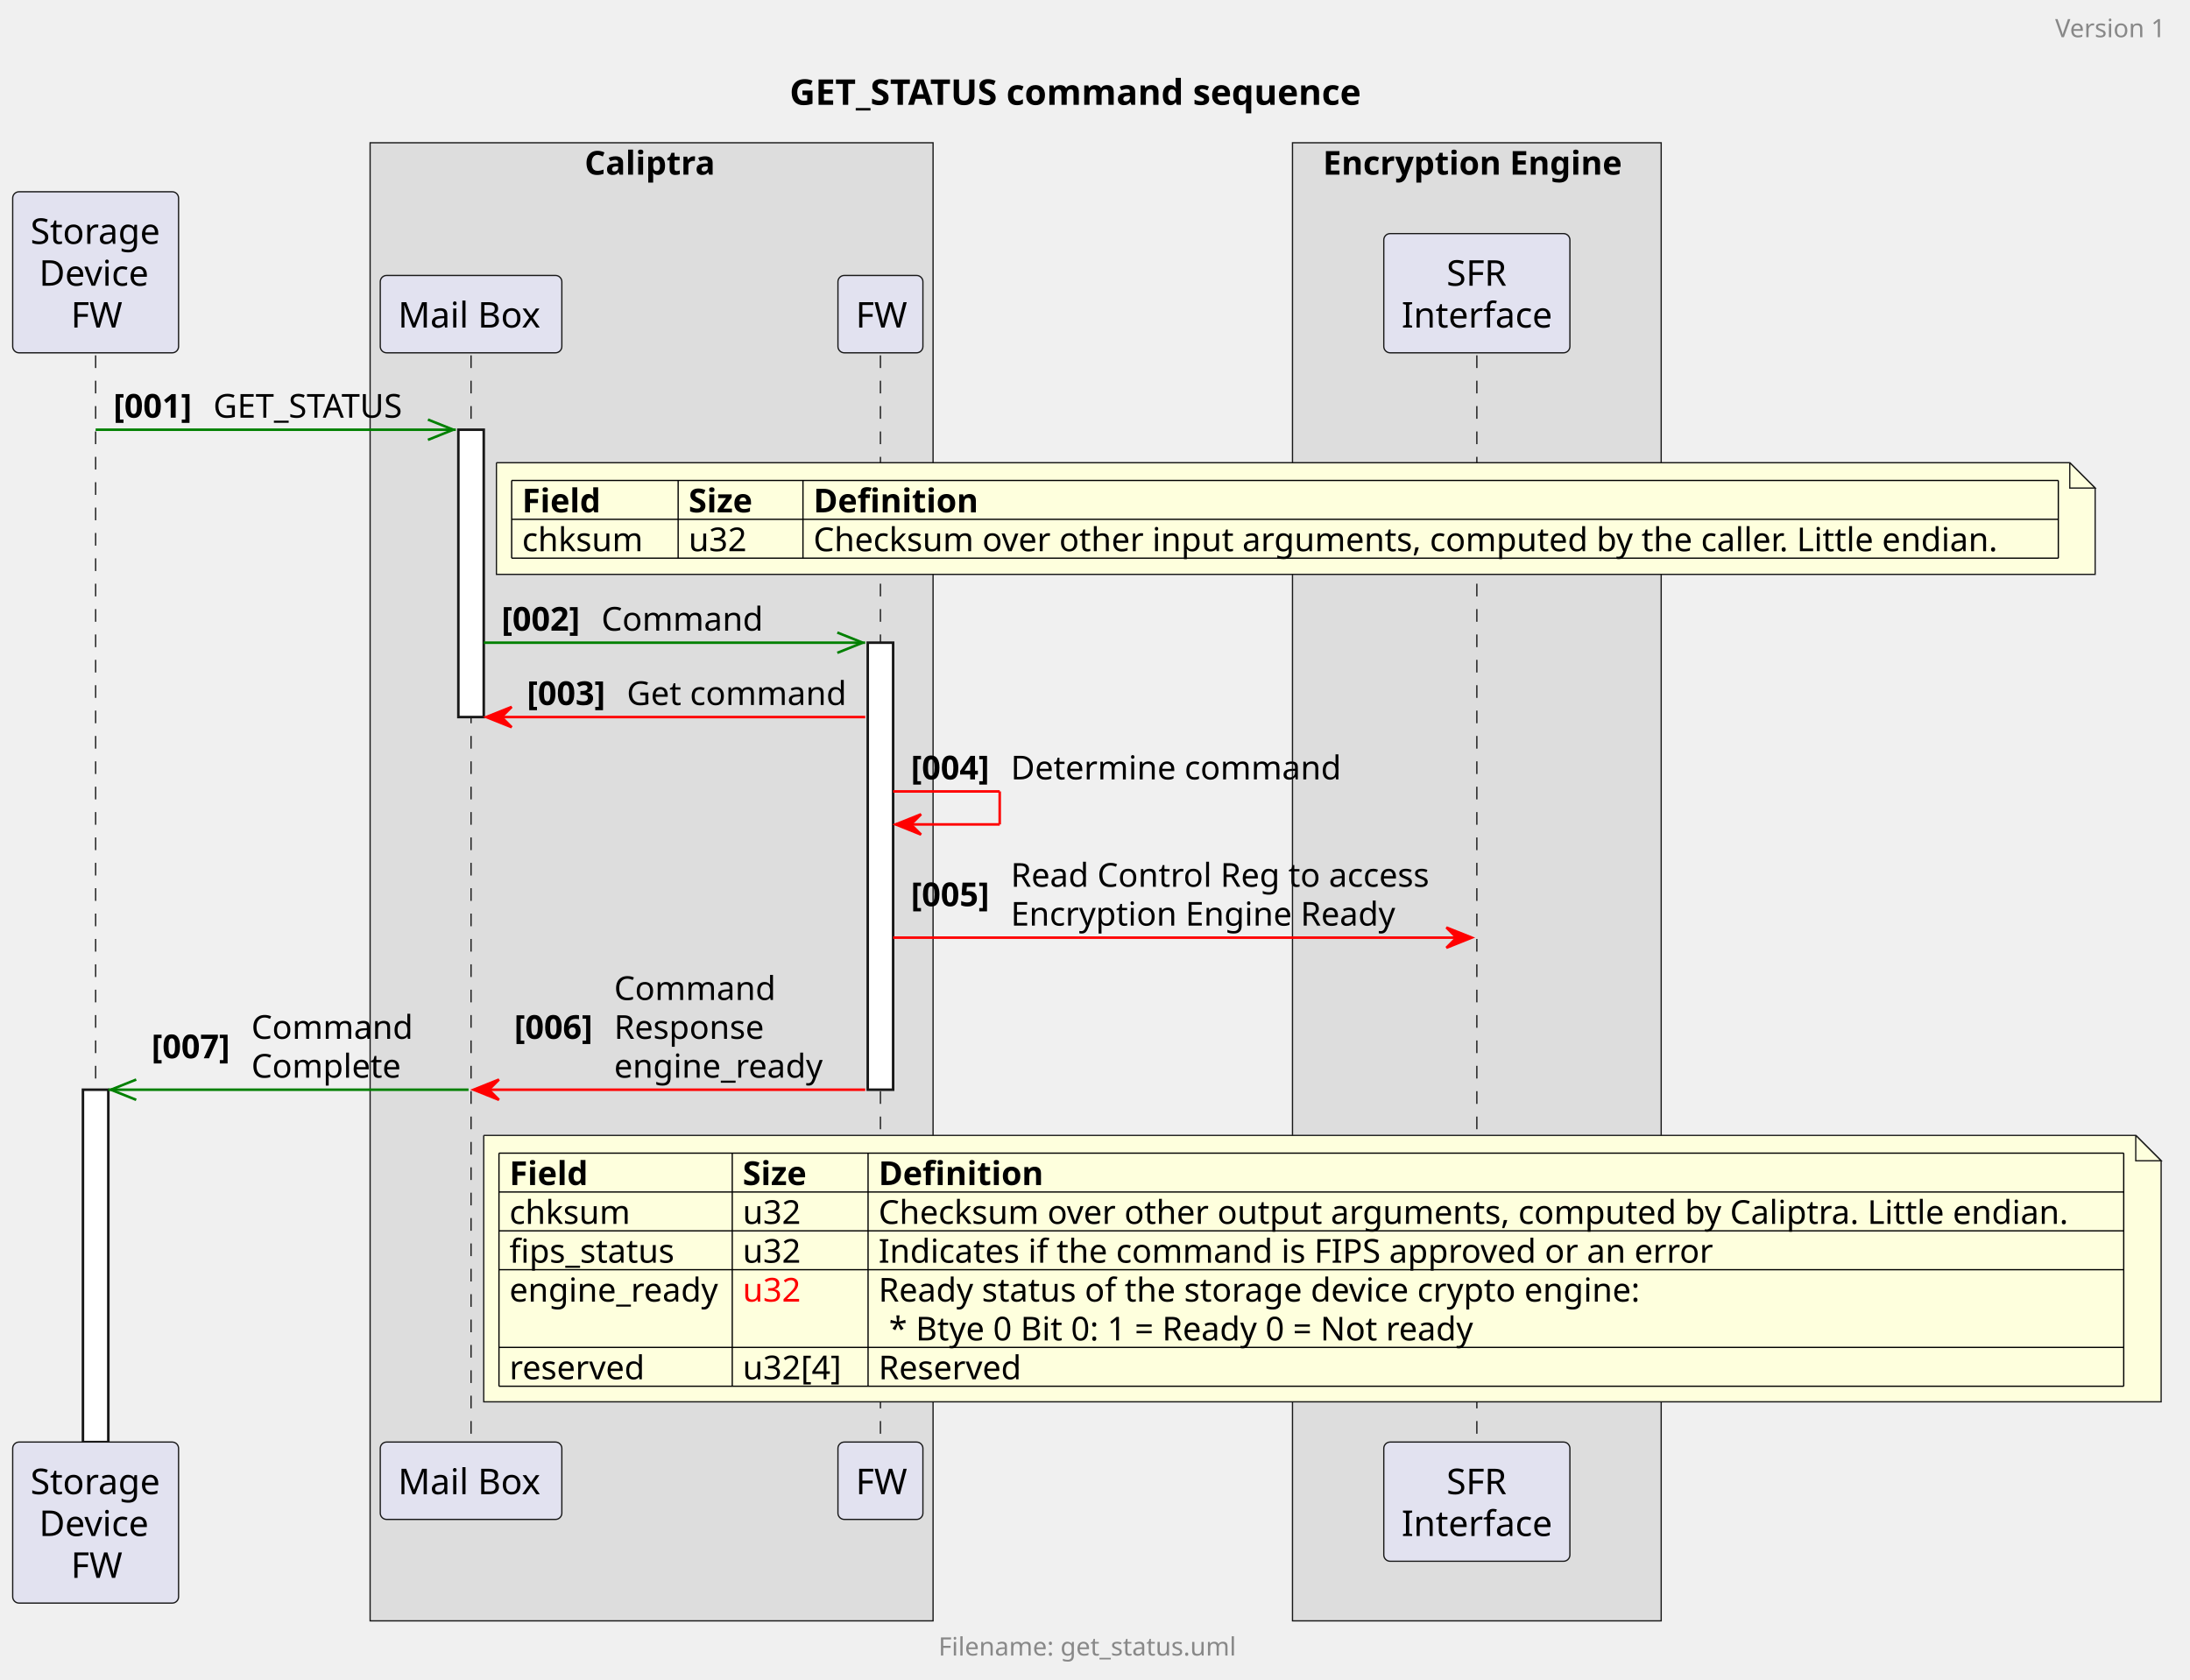
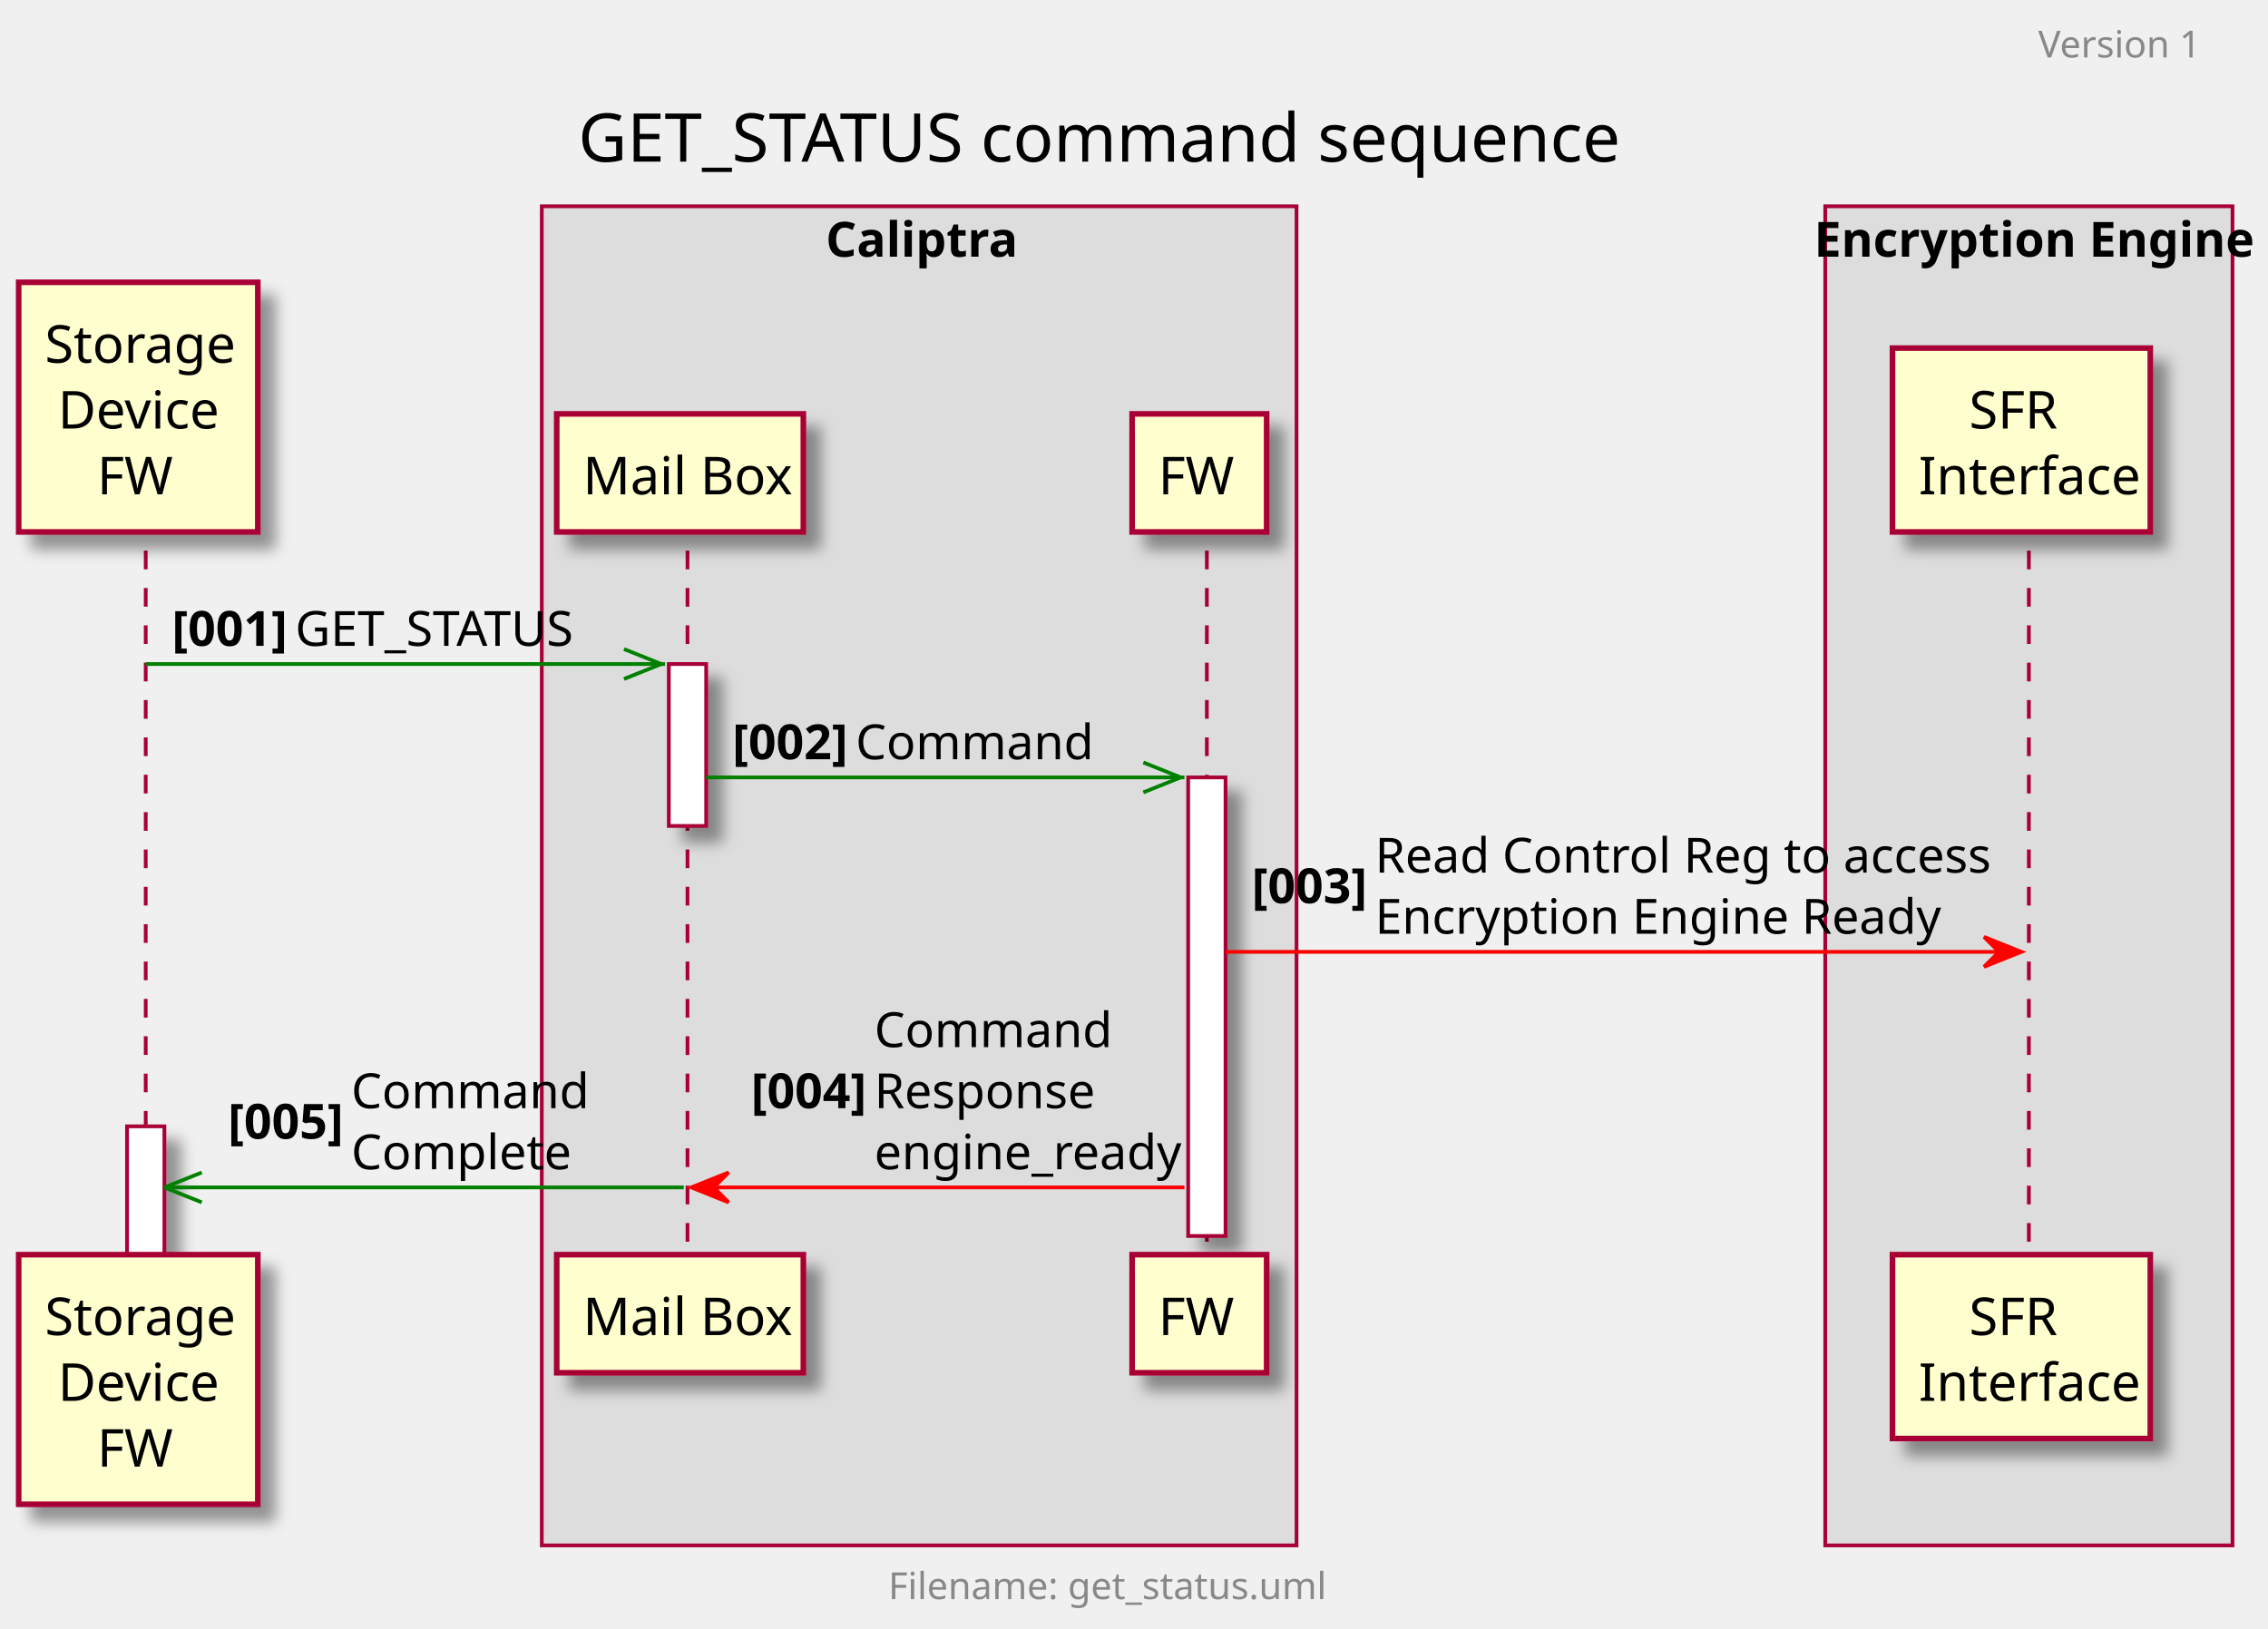
- <svg xmlns="http://www.w3.org/2000/svg" contentStyleType="text/css" data-diagram-type="SEQUENCE" height="662px" preserveAspectRatio="none" style="width:863px;height:662px;background:#FFFFFF;" version="1.1" viewBox="0 0 863 662" width="863px" zoomAndPan="magnify">
-   <defs />
+ <svg xmlns="http://www.w3.org/2000/svg" contentScriptType="application/ecmascript" contentStyleType="text/css" height="436px" preserveAspectRatio="none" style="width:607px;height:436px;background:#FFFFFF;" version="1.1" viewBox="0 0 607 436" width="607px" zoomAndPan="magnify">
+   <defs>
+     <filter height="300%" id="f1s2bl436o3zg3" width="300%" x="-1" y="-1">
+       <feGaussianBlur result="blurOut" stdDeviation="2.0" />
+       <feColorMatrix in="blurOut" result="blurOut2" type="matrix" values="0 0 0 0 0 0 0 0 0 0 0 0 0 0 0 0 0 0 .4 0" />
+       <feOffset dx="4.0" dy="4.0" in="blurOut2" result="blurOut3" />
+       <feBlend in="SourceGraphic" in2="blurOut3" mode="normal" />
+     </filter>
+   </defs>
  <g>
-     <rect fill="#DDDDDD" height="582.519" style="stroke:#181818;stroke-width:0.5;" width="221.839" x="145.85" y="56.266" />
-     <text fill="#000000" font-family="sans-serif" font-size="13" font-weight="bold" lengthAdjust="spacing" textLength="52.794" x="230.373" y="68.834">Caliptra</text>
-     <rect fill="#DDDDDD" height="582.519" style="stroke:#181818;stroke-width:0.5;" width="145.291" x="509.325" y="56.266" />
-     <text fill="#000000" font-family="sans-serif" font-size="13" font-weight="bold" lengthAdjust="spacing" textLength="121.291" x="521.325" y="68.834">Encryption Engine</text>
-     <text fill="#888888" font-family="sans-serif" font-size="10" lengthAdjust="spacing" textLength="46.025" x="809.857" y="14.668">Version 1</text>
-     <text fill="#000000" font-family="sans-serif" font-size="14" font-weight="bold" lengthAdjust="spacing" textLength="238.554" x="311.164" y="41.312">GET_STATUS command sequence</text>
-     <g>
-       <rect fill="transparent" height="428.279" width="8" x="34.183" y="140.041" />
-       <line style="stroke:#181818;stroke-width:0.5;stroke-dasharray:5.0,5.0;" x1="37.683" x2="37.683" y1="140.041" y2="568.32" />
-     </g>
-     <g>
-       <rect fill="#FFFFFF" height="138.863" style="stroke:#181818;stroke-width:1;" width="10" x="32.683" y="429.457" />
-     </g>
-     <g>
-       <rect fill="transparent" height="428.279" width="8" x="182.126" y="140.041" />
-       <line style="stroke:#181818;stroke-width:0.5;stroke-dasharray:5.0,5.0;" x1="185.626" x2="185.626" y1="140.041" y2="568.32" />
-     </g>
-     <g>
-       <rect fill="#FFFFFF" height="113.242" style="stroke:#181818;stroke-width:1;" width="10" x="180.626" y="169.352" />
-     </g>
-     <g>
-       <rect fill="transparent" height="428.279" width="8" x="343.448" y="140.041" />
-       <line style="stroke:#181818;stroke-width:0.5;stroke-dasharray:5.0,5.0;" x1="346.948" x2="346.948" y1="140.041" y2="568.32" />
-     </g>
-     <g>
-       <rect fill="#FFFFFF" height="176.174" style="stroke:#181818;stroke-width:1;" width="10" x="341.948" y="253.283" />
-     </g>
-     <g>
-       <rect fill="transparent" height="428.279" width="8" x="578.471" y="140.041" />
-       <line style="stroke:#181818;stroke-width:0.5;stroke-dasharray:5.0,5.0;" x1="581.971" x2="581.971" y1="140.041" y2="568.32" />
-     </g>
-     <rect fill="#E2E2F0" height="63.465" rx="2.5" ry="2.5" style="stroke:#181818;stroke-width:0.5;" width="65.365" x="5" y="75.576" />
-     <text fill="#000000" font-family="sans-serif" font-size="14" lengthAdjust="spacing" textLength="51.365" x="12" y="96.111">Storage</text>
-     <text fill="#000000" font-family="sans-serif" font-size="14" lengthAdjust="spacing" textLength="44.55" x="15.408" y="112.6">Device</text>
-     <text fill="#000000" font-family="sans-serif" font-size="14" lengthAdjust="spacing" textLength="19.482" x="27.941" y="129.088">FW</text>
-     <rect fill="#E2E2F0" height="30.488" rx="2.5" ry="2.5" style="stroke:#181818;stroke-width:0.5;" width="71.552" x="149.85" y="108.553" />
-     <text fill="#000000" font-family="sans-serif" font-size="14" lengthAdjust="spacing" textLength="57.552" x="156.85" y="129.088">Mail Box</text>
-     <rect fill="#E2E2F0" height="30.488" rx="2.5" ry="2.5" style="stroke:#181818;stroke-width:0.5;" width="33.482" x="330.207" y="108.553" />
-     <text fill="#000000" font-family="sans-serif" font-size="14" lengthAdjust="spacing" textLength="19.482" x="337.207" y="129.088">FW</text>
-     <rect fill="#E2E2F0" height="46.977" rx="2.5" ry="2.5" style="stroke:#181818;stroke-width:0.5;" width="73.336" x="545.303" y="92.064" />
-     <text fill="#000000" font-family="sans-serif" font-size="14" lengthAdjust="spacing" textLength="23.898" x="570.021" y="112.6">SFR</text>
-     <text fill="#000000" font-family="sans-serif" font-size="14" lengthAdjust="spacing" textLength="59.336" x="552.303" y="129.088">Interface</text>
-     <rect fill="#E2E2F0" height="63.465" rx="2.5" ry="2.5" style="stroke:#181818;stroke-width:0.5;" width="65.365" x="5" y="568.32" />
-     <text fill="#000000" font-family="sans-serif" font-size="14" lengthAdjust="spacing" textLength="51.365" x="12" y="588.856">Storage</text>
-     <text fill="#000000" font-family="sans-serif" font-size="14" lengthAdjust="spacing" textLength="44.55" x="15.408" y="605.344">Device</text>
-     <text fill="#000000" font-family="sans-serif" font-size="14" lengthAdjust="spacing" textLength="19.482" x="27.941" y="621.832">FW</text>
-     <rect fill="#E2E2F0" height="30.488" rx="2.5" ry="2.5" style="stroke:#181818;stroke-width:0.5;" width="71.552" x="149.85" y="568.32" />
-     <text fill="#000000" font-family="sans-serif" font-size="14" lengthAdjust="spacing" textLength="57.552" x="156.85" y="588.856">Mail Box</text>
-     <rect fill="#E2E2F0" height="30.488" rx="2.5" ry="2.5" style="stroke:#181818;stroke-width:0.5;" width="33.482" x="330.207" y="568.32" />
-     <text fill="#000000" font-family="sans-serif" font-size="14" lengthAdjust="spacing" textLength="19.482" x="337.207" y="588.856">FW</text>
-     <rect fill="#E2E2F0" height="46.977" rx="2.5" ry="2.5" style="stroke:#181818;stroke-width:0.5;" width="73.336" x="545.303" y="568.32" />
-     <text fill="#000000" font-family="sans-serif" font-size="14" lengthAdjust="spacing" textLength="23.898" x="570.021" y="588.856">SFR</text>
-     <text fill="#000000" font-family="sans-serif" font-size="14" lengthAdjust="spacing" textLength="59.336" x="552.303" y="605.344">Interface</text>
-     <line style="stroke:#008000;stroke-width:1;" x1="178.626" x2="168.626" y1="169.352" y2="165.352" />
-     <line style="stroke:#008000;stroke-width:1;" x1="178.626" x2="168.626" y1="169.352" y2="173.352" />
-     <line style="stroke:#008000;stroke-width:1;" x1="37.683" x2="179.626" y1="169.352" y2="169.352" />
-     <text fill="#000000" font-family="sans-serif" font-size="13" font-weight="bold" lengthAdjust="spacing" textLength="35.363" x="44.683" y="164.609">[001]</text>
-     <text fill="#000000" font-family="sans-serif" font-size="13" lengthAdjust="spacing" textLength="79.581" x="84.045" y="164.609">GET_STATUS</text>
-     <path d="M195.626,182.352 L195.626,226.352 L825.626,226.352 L825.626,192.352 L815.626,182.352 L195.626,182.352 " fill="#FEFFDD" style="stroke:#181818;stroke-width:0.5;" />
-     <path d="M815.626,182.352 L815.626,192.352 L825.626,192.352 L815.626,182.352 " fill="#FEFFDD" style="stroke:#181818;stroke-width:0.5;" />
-     <text fill="#000000" font-family="sans-serif" font-size="13" lengthAdjust="spacing" textLength="4.113" x="201.626" y="201.92"> </text>
-     <text fill="#000000" font-family="sans-serif" font-size="13" font-weight="bold" lengthAdjust="spacing" textLength="32.151" x="205.739" y="201.92">Field</text>
-     <text fill="#000000" font-family="sans-serif" font-size="13" lengthAdjust="spacing" textLength="4.113" x="267.235" y="201.92"> </text>
-     <text fill="#000000" font-family="sans-serif" font-size="13" font-weight="bold" lengthAdjust="spacing" textLength="26.952" x="271.349" y="201.92">Size</text>
-     <text fill="#000000" font-family="sans-serif" font-size="13" lengthAdjust="spacing" textLength="4.113" x="316.423" y="201.92"> </text>
-     <text fill="#000000" font-family="sans-serif" font-size="13" font-weight="bold" lengthAdjust="spacing" textLength="66.644" x="320.537" y="201.92">Definition</text>
-     <text fill="#000000" font-family="sans-serif" font-size="13" lengthAdjust="spacing" textLength="49.156" x="205.739" y="217.231">chksum</text>
-     <text fill="#000000" font-family="sans-serif" font-size="13" lengthAdjust="spacing" textLength="24.508" x="271.349" y="217.231">u32</text>
-     <text fill="#000000" font-family="sans-serif" font-size="13" lengthAdjust="spacing" textLength="486.459" x="320.537" y="217.231">Checksum over other input arguments, computed by the caller. Little endian.</text>
-     <line style="stroke:#000000;stroke-width:0.5;" x1="201.626" x2="811.109" y1="189.352" y2="189.352" />
-     <line style="stroke:#000000;stroke-width:0.5;" x1="201.626" x2="811.109" y1="204.662" y2="204.662" />
-     <line style="stroke:#000000;stroke-width:0.5;" x1="201.626" x2="811.109" y1="219.973" y2="219.973" />
-     <line style="stroke:#000000;stroke-width:0.5;" x1="201.626" x2="201.626" y1="189.352" y2="219.973" />
-     <line style="stroke:#000000;stroke-width:0.5;" x1="267.235" x2="267.235" y1="189.352" y2="219.973" />
-     <line style="stroke:#000000;stroke-width:0.5;" x1="316.423" x2="316.423" y1="189.352" y2="219.973" />
-     <line style="stroke:#000000;stroke-width:0.5;" x1="811.109" x2="811.109" y1="189.352" y2="219.973" />
-     <line style="stroke:#008000;stroke-width:1;" x1="339.948" x2="329.948" y1="253.283" y2="249.283" />
-     <line style="stroke:#008000;stroke-width:1;" x1="339.948" x2="329.948" y1="253.283" y2="257.283" />
-     <line style="stroke:#008000;stroke-width:1;" x1="190.626" x2="340.948" y1="253.283" y2="253.283" />
-     <text fill="#000000" font-family="sans-serif" font-size="13" font-weight="bold" lengthAdjust="spacing" textLength="35.363" x="197.626" y="248.541">[002]</text>
-     <text fill="#000000" font-family="sans-serif" font-size="13" lengthAdjust="spacing" textLength="64.683" x="236.989" y="248.541">Command</text>
-     <polygon fill="#FF0000" points="201.626,278.594,191.626,282.594,201.626,286.594,197.626,282.594" style="stroke:#FF0000;stroke-width:1;" />
-     <line style="stroke:#FF0000;stroke-width:1;" x1="195.626" x2="340.948" y1="282.594" y2="282.594" />
-     <text fill="#000000" font-family="sans-serif" font-size="13" font-weight="bold" lengthAdjust="spacing" textLength="35.363" x="207.626" y="277.852">[003]</text>
-     <text fill="#000000" font-family="sans-serif" font-size="13" lengthAdjust="spacing" textLength="87.96" x="246.989" y="277.852">Get command</text>
-     <line style="stroke:#FF0000;stroke-width:1;" x1="351.948" x2="393.948" y1="311.904" y2="311.904" />
-     <line style="stroke:#FF0000;stroke-width:1;" x1="393.948" x2="393.948" y1="311.904" y2="324.904" />
-     <line style="stroke:#FF0000;stroke-width:1;" x1="352.948" x2="393.948" y1="324.904" y2="324.904" />
-     <polygon fill="#FF0000" points="362.948,320.904,352.948,324.904,362.948,328.904,358.948,324.904" style="stroke:#FF0000;stroke-width:1;" />
-     <text fill="#000000" font-family="sans-serif" font-size="13" font-weight="bold" lengthAdjust="spacing" textLength="35.363" x="358.948" y="307.162">[004]</text>
-     <text fill="#000000" font-family="sans-serif" font-size="13" lengthAdjust="spacing" textLength="132.069" x="398.311" y="307.162">Determine command</text>
-     <polygon fill="#FF0000" points="569.971,365.525,579.971,369.525,569.971,373.525,573.971,369.525" style="stroke:#FF0000;stroke-width:1;" />
-     <line style="stroke:#FF0000;stroke-width:1;" x1="351.948" x2="575.971" y1="369.525" y2="369.525" />
-     <text fill="#000000" font-family="sans-serif" font-size="13" font-weight="bold" lengthAdjust="spacing" textLength="35.363" x="358.948" y="357.128">[005]</text>
-     <text fill="#000000" font-family="sans-serif" font-size="13" lengthAdjust="spacing" textLength="171.66" x="398.311" y="349.473">Read Control Reg to access</text>
-     <text fill="#000000" font-family="sans-serif" font-size="13" lengthAdjust="spacing" textLength="154.87" x="398.311" y="364.783">Encryption Engine Ready</text>
-     <polygon fill="#FF0000" points="196.626,425.457,186.626,429.457,196.626,433.457,192.626,429.457" style="stroke:#FF0000;stroke-width:1;" />
-     <line style="stroke:#FF0000;stroke-width:1;" x1="190.626" x2="340.948" y1="429.457" y2="429.457" />
-     <text fill="#000000" font-family="sans-serif" font-size="13" font-weight="bold" lengthAdjust="spacing" textLength="35.363" x="202.626" y="409.404">[006]</text>
-     <text fill="#000000" font-family="sans-serif" font-size="13" lengthAdjust="spacing" textLength="64.683" x="241.989" y="394.094">Command</text>
-     <text fill="#000000" font-family="sans-serif" font-size="13" lengthAdjust="spacing" textLength="60.195" x="241.989" y="409.404">Response</text>
-     <text fill="#000000" font-family="sans-serif" font-size="13" lengthAdjust="spacing" textLength="83.7" x="241.989" y="424.715">engine_ready</text>
-     <line style="stroke:#008000;stroke-width:1;" x1="43.683" x2="53.683" y1="429.457" y2="425.457" />
-     <line style="stroke:#008000;stroke-width:1;" x1="43.683" x2="53.683" y1="429.457" y2="433.457" />
-     <line style="stroke:#008000;stroke-width:1;" x1="42.683" x2="184.626" y1="429.457" y2="429.457" />
-     <text fill="#000000" font-family="sans-serif" font-size="13" font-weight="bold" lengthAdjust="spacing" textLength="35.363" x="59.683" y="417.06">[007]</text>
-     <text fill="#000000" font-family="sans-serif" font-size="13" lengthAdjust="spacing" textLength="64.683" x="99.045" y="409.404">Command</text>
-     <text fill="#000000" font-family="sans-serif" font-size="13" lengthAdjust="spacing" textLength="60.404" x="99.045" y="424.715">Complete</text>
-     <path d="M190.626,447.457 L190.626,552.457 L851.626,552.457 L851.626,457.457 L841.626,447.457 L190.626,447.457 " fill="#FEFFDD" style="stroke:#181818;stroke-width:0.5;" />
-     <path d="M841.626,447.457 L841.626,457.457 L851.626,457.457 L841.626,447.457 " fill="#FEFFDD" style="stroke:#181818;stroke-width:0.5;" />
-     <text fill="#000000" font-family="sans-serif" font-size="13" lengthAdjust="spacing" textLength="4.113" x="196.626" y="467.025"> </text>
-     <text fill="#000000" font-family="sans-serif" font-size="13" font-weight="bold" lengthAdjust="spacing" textLength="32.151" x="200.739" y="467.025">Field</text>
-     <text fill="#000000" font-family="sans-serif" font-size="13" lengthAdjust="spacing" textLength="4.113" x="288.553" y="467.025"> </text>
-     <text fill="#000000" font-family="sans-serif" font-size="13" font-weight="bold" lengthAdjust="spacing" textLength="26.952" x="292.666" y="467.025">Size</text>
-     <text fill="#000000" font-family="sans-serif" font-size="13" lengthAdjust="spacing" textLength="4.113" x="342.076" y="467.025"> </text>
-     <text fill="#000000" font-family="sans-serif" font-size="13" font-weight="bold" lengthAdjust="spacing" textLength="66.644" x="346.19" y="467.025">Definition</text>
-     <text fill="#000000" font-family="sans-serif" font-size="13" lengthAdjust="spacing" textLength="49.156" x="200.739" y="482.336">chksum</text>
-     <text fill="#000000" font-family="sans-serif" font-size="13" lengthAdjust="spacing" textLength="24.508" x="292.666" y="482.336">u32</text>
-     <text fill="#000000" font-family="sans-serif" font-size="13" lengthAdjust="spacing" textLength="486.58" x="346.19" y="482.336">Checksum over other output arguments, computed by Caliptra. Little endian.</text>
-     <text fill="#000000" font-family="sans-serif" font-size="13" lengthAdjust="spacing" textLength="68.072" x="200.739" y="497.647">fips_status</text>
-     <text fill="#000000" font-family="sans-serif" font-size="13" lengthAdjust="spacing" textLength="24.508" x="292.666" y="497.647">u32</text>
-     <text fill="#000000" font-family="sans-serif" font-size="13" lengthAdjust="spacing" textLength="338.425" x="346.19" y="497.647">Indicates if the command is FIPS approved or an error</text>
-     <text fill="#000000" font-family="sans-serif" font-size="13" lengthAdjust="spacing" textLength="83.7" x="200.739" y="512.957">engine_ready</text>
-     <text fill="#000000" font-family="sans-serif" font-size="13" lengthAdjust="spacing" textLength="4.113" x="288.553" y="512.957"> </text>
-     <text fill="#FF0000" font-family="sans-serif" font-size="13" lengthAdjust="spacing" textLength="24.508" x="292.666" y="512.957">u32</text>
-     <text fill="#000000" font-family="sans-serif" font-size="13" lengthAdjust="spacing" textLength="311.105" x="346.19" y="512.957">Ready status of the storage device crypto engine:</text>
-     <text fill="#000000" font-family="sans-serif" font-size="13" lengthAdjust="spacing" textLength="246.429" x="350.303" y="528.268">* Btye 0 Bit 0: 1 = Ready 0 = Not ready</text>
-     <text fill="#000000" font-family="sans-serif" font-size="13" lengthAdjust="spacing" textLength="53.904" x="200.739" y="543.578">reserved</text>
-     <text fill="#000000" font-family="sans-serif" font-size="13" lengthAdjust="spacing" textLength="41.184" x="292.666" y="543.578">u32[4]</text>
-     <text fill="#000000" font-family="sans-serif" font-size="13" lengthAdjust="spacing" textLength="56.805" x="346.19" y="543.578">Reserved</text>
-     <line style="stroke:#000000;stroke-width:0.5;" x1="196.626" x2="836.882" y1="454.457" y2="454.457" />
-     <line style="stroke:#000000;stroke-width:0.5;" x1="196.626" x2="836.882" y1="469.768" y2="469.768" />
-     <line style="stroke:#000000;stroke-width:0.5;" x1="196.626" x2="836.882" y1="485.078" y2="485.078" />
-     <line style="stroke:#000000;stroke-width:0.5;" x1="196.626" x2="836.882" y1="500.389" y2="500.389" />
-     <line style="stroke:#000000;stroke-width:0.5;" x1="196.626" x2="836.882" y1="531.01" y2="531.01" />
-     <line style="stroke:#000000;stroke-width:0.5;" x1="196.626" x2="836.882" y1="546.32" y2="546.32" />
-     <line style="stroke:#000000;stroke-width:0.5;" x1="196.626" x2="196.626" y1="454.457" y2="546.32" />
-     <line style="stroke:#000000;stroke-width:0.5;" x1="288.553" x2="288.553" y1="454.457" y2="546.32" />
-     <line style="stroke:#000000;stroke-width:0.5;" x1="342.076" x2="342.076" y1="454.457" y2="546.32" />
-     <line style="stroke:#000000;stroke-width:0.5;" x1="836.882" x2="836.882" y1="454.457" y2="546.32" />
-     <text fill="#888888" font-family="sans-serif" font-size="10" lengthAdjust="spacing" textLength="121.226" x="369.828" y="652.453">Filename: get_status.uml</text>
+     <rect fill="#DDDDDD" height="358.469" style="stroke:#A80036;stroke-width:1.0;" width="202" x="145" y="55.219" />
+     <text fill="#000000" font-family="sans-serif" font-size="13" font-weight="bold" lengthAdjust="spacing" textLength="50" x="221" y="68.714">Caliptra</text>
+     <rect fill="#DDDDDD" height="358.469" style="stroke:#A80036;stroke-width:1.0;" width="109" x="488.5" y="55.219" />
+     <text fill="#000000" font-family="sans-serif" font-size="13" font-weight="bold" lengthAdjust="spacing" textLength="115" x="485.5" y="68.714">Encryption Engine</text>
+     <text fill="#888888" font-family="sans-serif" font-size="10" lengthAdjust="spacing" textLength="44" x="545.5" y="15.381">Version 1</text>
+     <text fill="#000000" font-family="sans-serif" font-size="18" lengthAdjust="spacing" textLength="285" x="154.75" y="43.264">GET_STATUS command sequence</text>
+     <line style="stroke:#A80036;stroke-width:1.0;stroke-dasharray:5.0,5.0;" x1="39" x2="39" y1="147.398" y2="335.859" />
+     <rect fill="#FFFFFF" filter="url(#f1s2bl436o3zg3)" height="34.352" style="stroke:#A80036;stroke-width:1.0;" width="10" x="34" y="301.508" />
+     <line style="stroke:#A80036;stroke-width:1.0;stroke-dasharray:5.0,5.0;" x1="184" x2="184" y1="147.398" y2="335.859" />
+     <rect fill="#FFFFFF" filter="url(#f1s2bl436o3zg3)" height="43.352" style="stroke:#A80036;stroke-width:1.0;" width="10" x="179" y="177.75" />
+     <line style="stroke:#A80036;stroke-width:1.0;stroke-dasharray:5.0,5.0;" x1="323" x2="323" y1="147.398" y2="335.859" />
+     <rect fill="#FFFFFF" filter="url(#f1s2bl436o3zg3)" height="122.758" style="stroke:#A80036;stroke-width:1.0;" width="10" x="318" y="208.102" />
+     <line style="stroke:#A80036;stroke-width:1.0;stroke-dasharray:5.0,5.0;" x1="543" x2="543" y1="147.398" y2="335.859" />
+     <rect fill="#FEFECE" filter="url(#f1s2bl436o3zg3)" height="66.828" style="stroke:#A80036;stroke-width:1.5;" width="64" x="5" y="75.57" />
+     <text fill="#000000" font-family="sans-serif" font-size="14" lengthAdjust="spacing" textLength="50" x="12" y="97.103">Storage</text>
+     <text fill="#000000" font-family="sans-serif" font-size="14" lengthAdjust="spacing" textLength="43" x="15.5" y="114.713">Device</text>
+     <text fill="#000000" font-family="sans-serif" font-size="14" lengthAdjust="spacing" textLength="22" x="26" y="132.322">FW</text>
+     <rect fill="#FEFECE" filter="url(#f1s2bl436o3zg3)" height="31.609" style="stroke:#A80036;stroke-width:1.5;" width="66" x="149" y="110.789" />
+     <text fill="#000000" font-family="sans-serif" font-size="14" lengthAdjust="spacing" textLength="52" x="156" y="132.322">Mail Box</text>
+     <rect fill="#FEFECE" filter="url(#f1s2bl436o3zg3)" height="31.609" style="stroke:#A80036;stroke-width:1.5;" width="36" x="303" y="110.789" />
+     <text fill="#000000" font-family="sans-serif" font-size="14" lengthAdjust="spacing" textLength="22" x="310" y="132.322">FW</text>
+     <rect fill="#FEFECE" filter="url(#f1s2bl436o3zg3)" height="49.219" style="stroke:#A80036;stroke-width:1.5;" width="69" x="506.5" y="93.18" />
+     <text fill="#000000" font-family="sans-serif" font-size="14" lengthAdjust="spacing" textLength="28" x="527" y="114.713">SFR</text>
+     <text fill="#000000" font-family="sans-serif" font-size="14" lengthAdjust="spacing" textLength="55" x="513.5" y="132.322">Interface</text>
+     <rect fill="#FEFECE" filter="url(#f1s2bl436o3zg3)" height="66.828" style="stroke:#A80036;stroke-width:1.5;" width="64" x="5" y="335.859" />
+     <text fill="#000000" font-family="sans-serif" font-size="14" lengthAdjust="spacing" textLength="50" x="12" y="357.393">Storage</text>
+     <text fill="#000000" font-family="sans-serif" font-size="14" lengthAdjust="spacing" textLength="43" x="15.5" y="375.002">Device</text>
+     <text fill="#000000" font-family="sans-serif" font-size="14" lengthAdjust="spacing" textLength="22" x="26" y="392.611">FW</text>
+     <rect fill="#FEFECE" filter="url(#f1s2bl436o3zg3)" height="31.609" style="stroke:#A80036;stroke-width:1.5;" width="66" x="149" y="335.859" />
+     <text fill="#000000" font-family="sans-serif" font-size="14" lengthAdjust="spacing" textLength="52" x="156" y="357.393">Mail Box</text>
+     <rect fill="#FEFECE" filter="url(#f1s2bl436o3zg3)" height="31.609" style="stroke:#A80036;stroke-width:1.5;" width="36" x="303" y="335.859" />
+     <text fill="#000000" font-family="sans-serif" font-size="14" lengthAdjust="spacing" textLength="22" x="310" y="357.393">FW</text>
+     <rect fill="#FEFECE" filter="url(#f1s2bl436o3zg3)" height="49.219" style="stroke:#A80036;stroke-width:1.5;" width="69" x="506.5" y="335.859" />
+     <text fill="#000000" font-family="sans-serif" font-size="14" lengthAdjust="spacing" textLength="28" x="527" y="357.393">SFR</text>
+     <text fill="#000000" font-family="sans-serif" font-size="14" lengthAdjust="spacing" textLength="55" x="513.5" y="375.002">Interface</text>
+     <line style="stroke:#008000;stroke-width:1.0;" x1="177" x2="167" y1="177.75" y2="173.75" />
+     <line style="stroke:#008000;stroke-width:1.0;" x1="177" x2="167" y1="177.75" y2="181.75" />
+     <line style="stroke:#008000;stroke-width:1.0;" x1="39" x2="178" y1="177.75" y2="177.75" />
+     <text fill="#000000" font-family="sans-serif" font-size="13" font-weight="bold" lengthAdjust="spacing" textLength="29" x="46" y="172.894">[001]</text>
+     <text fill="#000000" font-family="sans-serif" font-size="13" lengthAdjust="spacing" textLength="83" x="79" y="172.894">GET_STATUS</text>
+     <line style="stroke:#008000;stroke-width:1.0;" x1="316" x2="306" y1="208.102" y2="204.102" />
+     <line style="stroke:#008000;stroke-width:1.0;" x1="316" x2="306" y1="208.102" y2="212.102" />
+     <line style="stroke:#008000;stroke-width:1.0;" x1="189" x2="317" y1="208.102" y2="208.102" />
+     <text fill="#000000" font-family="sans-serif" font-size="13" font-weight="bold" lengthAdjust="spacing" textLength="29" x="196" y="203.245">[002]</text>
+     <text fill="#000000" font-family="sans-serif" font-size="13" lengthAdjust="spacing" textLength="59" x="229" y="203.245">Command</text>
+     <polygon fill="#FF0000" points="531,250.805,541,254.805,531,258.805,535,254.805" style="stroke:#FF0000;stroke-width:1.0;" />
+     <line style="stroke:#FF0000;stroke-width:1.0;" x1="328" x2="537" y1="254.805" y2="254.805" />
+     <text fill="#000000" font-family="sans-serif" font-size="13" font-weight="bold" lengthAdjust="spacing" textLength="29" x="335" y="241.773">[003]</text>
+     <text fill="#000000" font-family="sans-serif" font-size="13" lengthAdjust="spacing" textLength="163" x="368" y="233.597">Read Control Reg to access</text>
+     <text fill="#000000" font-family="sans-serif" font-size="13" lengthAdjust="spacing" textLength="147" x="368" y="249.948">Encryption Engine Ready</text>
+     <polygon fill="#FF0000" points="195,313.859,185,317.859,195,321.859,191,317.859" style="stroke:#FF0000;stroke-width:1.0;" />
+     <line style="stroke:#FF0000;stroke-width:1.0;" x1="189" x2="317" y1="317.859" y2="317.859" />
+     <text fill="#000000" font-family="sans-serif" font-size="13" font-weight="bold" lengthAdjust="spacing" textLength="29" x="201" y="296.651">[004]</text>
+     <text fill="#000000" font-family="sans-serif" font-size="13" lengthAdjust="spacing" textLength="59" x="234" y="280.3">Command</text>
+     <text fill="#000000" font-family="sans-serif" font-size="13" lengthAdjust="spacing" textLength="58" x="234" y="296.651">Response</text>
+     <text fill="#000000" font-family="sans-serif" font-size="13" lengthAdjust="spacing" textLength="77" x="234" y="313.003">engine_ready</text>
+     <line style="stroke:#008000;stroke-width:1.0;" x1="44" x2="54" y1="317.859" y2="313.859" />
+     <line style="stroke:#008000;stroke-width:1.0;" x1="44" x2="54" y1="317.859" y2="321.859" />
+     <line style="stroke:#008000;stroke-width:1.0;" x1="44" x2="183" y1="317.859" y2="317.859" />
+     <text fill="#000000" font-family="sans-serif" font-size="13" font-weight="bold" lengthAdjust="spacing" textLength="29" x="61" y="304.827">[005]</text>
+     <text fill="#000000" font-family="sans-serif" font-size="13" lengthAdjust="spacing" textLength="59" x="94" y="296.651">Command</text>
+     <text fill="#000000" font-family="sans-serif" font-size="13" lengthAdjust="spacing" textLength="55" x="94" y="313.003">Complete</text>
+     <text fill="#888888" font-family="sans-serif" font-size="10" lengthAdjust="spacing" textLength="119" x="237.75" y="428.068">Filename: get_status.uml</text>
  </g>
</svg>
